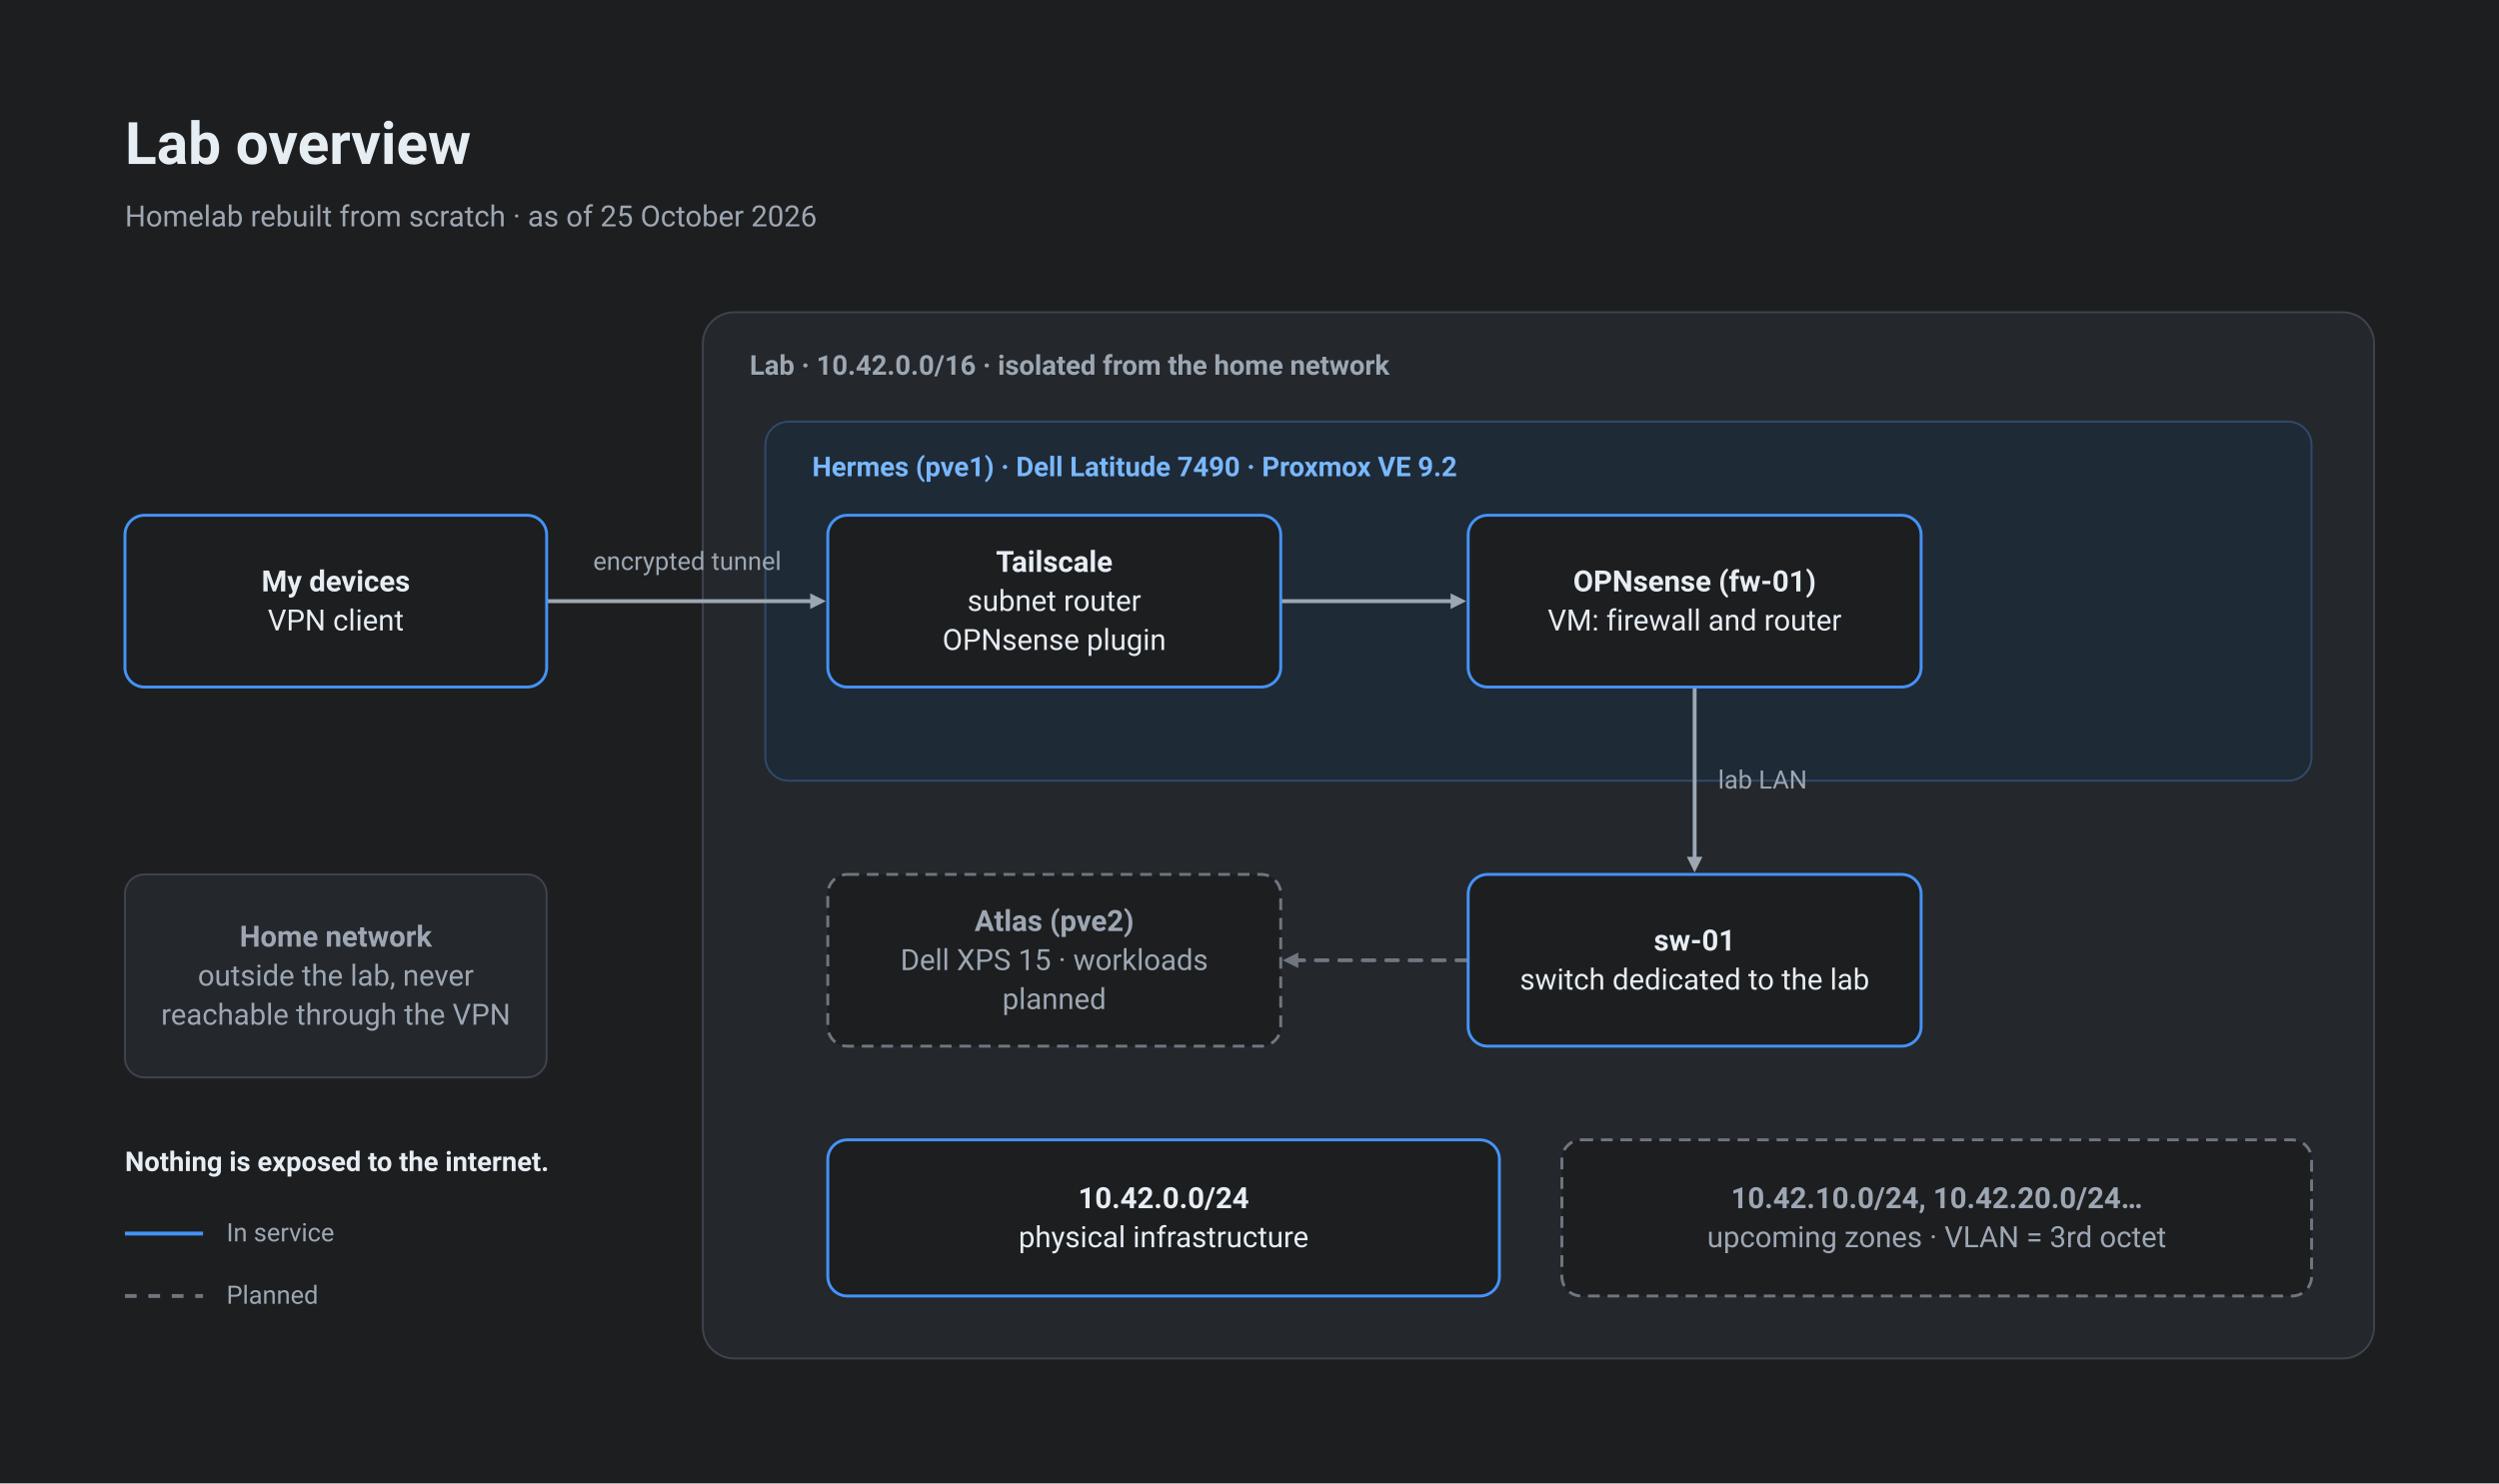
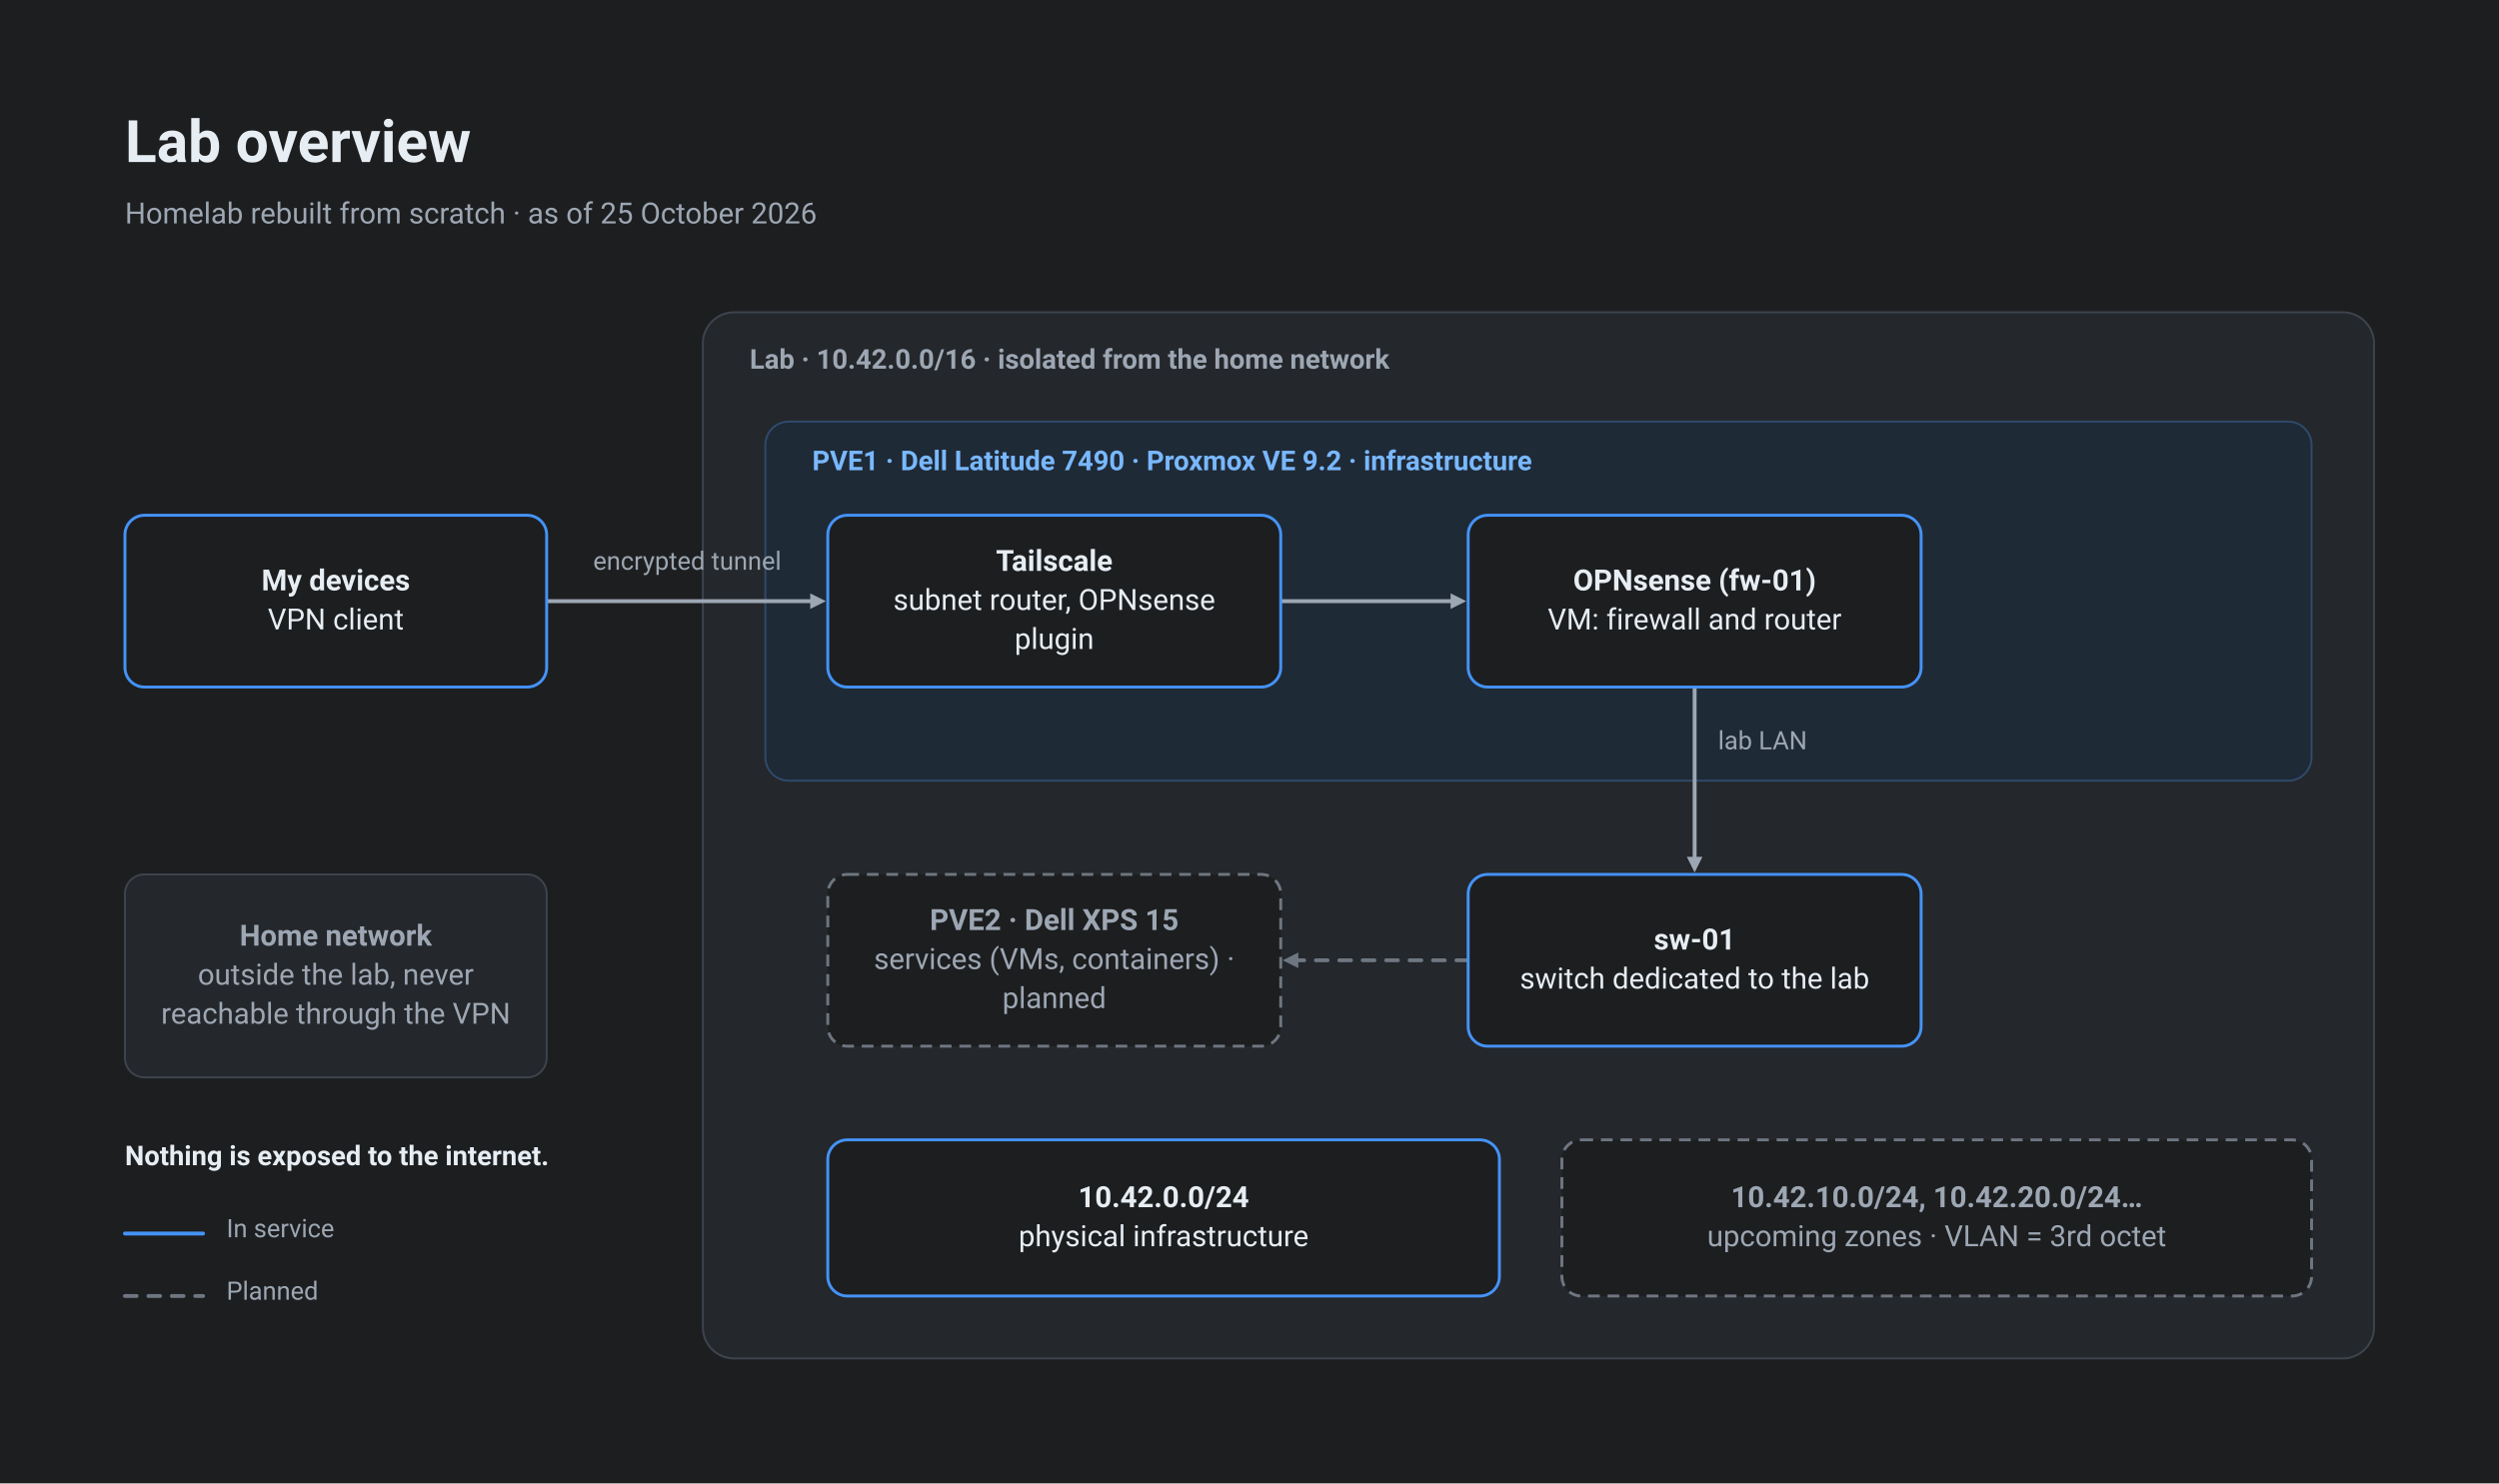
- <svg xmlns="http://www.w3.org/2000/svg" width="1280" height="760" viewBox="0 0 1280 760" role="img" aria-labelledby="t d" font-family="system-ui, -apple-system, 'Segoe UI', Roboto, Helvetica, Arial, sans-serif">
-   <defs>
-     <marker id="a" orient="auto" markerWidth="5" markerHeight="5" refX="2" refY="2" overflow="visible">
-       <path d="M0 0 L4 2 L0 4 Z" fill="#9da7b3" />
-     </marker>
-     <marker id="p" orient="auto" markerWidth="5" markerHeight="5" refX="2" refY="2" overflow="visible">
-       <path d="M0 0 L4 2 L0 4 Z" fill="#6e7681" />
-     </marker>
-   </defs>
+ <svg xmlns="http://www.w3.org/2000/svg" width="1280" height="760" viewBox="0 0 1280 760" role="img" aria-label="Lab overview" font-family="system-ui, -apple-system, 'Segoe UI', Roboto, Helvetica, Arial, sans-serif">
  <rect width="1280" height="760" fill="#1d1e20" />
-   <rect x="360" y="160" width="856" height="536" rx="16" fill="#24272b" stroke="#3d444d" />
-   <rect x="392" y="216" width="792" height="184" rx="12" fill="#1f2a37" stroke="#2f4a6b" />
-   <line x1="280" y1="308" x2="419" y2="308" stroke="#9da7b3" stroke-width="2" stroke-linecap="round" marker-end="url(#a)" />
-   <line x1="656" y1="308" x2="747" y2="308" stroke="#9da7b3" stroke-width="2" stroke-linecap="round" marker-end="url(#a)" />
-   <line x1="868" y1="352" x2="868" y2="443" stroke="#9da7b3" stroke-width="2" stroke-linecap="round" marker-end="url(#a)" />
-   <line x1="752" y1="492" x2="661" y2="492" stroke="#6e7681" stroke-width="2" stroke-linecap="round" stroke-dasharray="6 6" marker-end="url(#p)" />
-   <line x1="64" y1="632" x2="104" y2="632" stroke="#4493f8" stroke-width="2" />
-   <line x1="64" y1="664" x2="104" y2="664" stroke="#6e7681" stroke-width="2" stroke-dasharray="6 6" />
+   <rect x="360" y="160" width="856" height="536" rx="16" fill="#24272b" stroke="#3d444d" stroke-width="1" />
+   <rect x="392" y="216" width="792" height="184" rx="12" fill="#1f2a37" stroke="#2f4a6b" stroke-width="1" />
+   <svg x="280" y="304" overflow="visible" width="143" height="8" viewBox="0 0 143 8" preserveAspectRatio="none" style="fill: none; stroke: #9da7b3; stroke-width: 2; stroke-linecap: round; stroke-linejoin: round">
+     <defs>
+       <marker id="dc-arrow-head-filled-1" orient="auto" markerWidth="5" markerHeight="5" refX="2" refY="2" overflow="visible">
+         <path d="M0 0 L4 2 L0 4 Z" fill="#9da7b3" stroke="none" style="stroke: none; fill: #9da7b3; fill: context-stroke" />
+       </marker>
+     </defs>
+     <path d="M 0 4 L 139 4" marker-end="url(#dc-arrow-head-filled-1)" />
+   </svg>
+   <svg x="656" y="304" overflow="visible" width="95" height="8" viewBox="0 0 95 8" preserveAspectRatio="none" style="fill: none; stroke: #9da7b3; stroke-width: 2; stroke-linecap: round; stroke-linejoin: round">
+     <defs>
+       <marker id="dc-arrow-head-filled-2" orient="auto" markerWidth="5" markerHeight="5" refX="2" refY="2" overflow="visible">
+         <path d="M0 0 L4 2 L0 4 Z" fill="#9da7b3" stroke="none" style="stroke: none; fill: #9da7b3; fill: context-stroke" />
+       </marker>
+     </defs>
+     <path d="M 0 4 L 91 4" marker-end="url(#dc-arrow-head-filled-2)" />
+   </svg>
+   <svg x="864" y="352" overflow="visible" width="8" height="95" viewBox="0 0 8 95" preserveAspectRatio="none" style="fill: none; stroke: #9da7b3; stroke-width: 2; stroke-linecap: round; stroke-linejoin: round">
+     <defs>
+       <marker id="dc-arrow-head-filled-3" orient="auto" markerWidth="5" markerHeight="5" refX="2" refY="2" overflow="visible">
+         <path d="M0 0 L4 2 L0 4 Z" fill="#9da7b3" stroke="none" style="stroke: none; fill: #9da7b3; fill: context-stroke" />
+       </marker>
+     </defs>
+     <path d="M 4 0 L 4 91" marker-end="url(#dc-arrow-head-filled-3)" />
+   </svg>
+   <svg x="657" y="488" overflow="visible" width="95" height="8" viewBox="0 0 95 8" preserveAspectRatio="none" style="fill: none; stroke: #6e7681; stroke-width: 2; stroke-dasharray: 6 6; stroke-linecap: round; stroke-linejoin: round">
+     <defs>
+       <marker id="dc-arrow-head-filled-4" orient="auto" markerWidth="5" markerHeight="5" refX="2" refY="2" overflow="visible">
+         <path d="M0 0 L4 2 L0 4 Z" fill="#6e7681" stroke="none" style="stroke: none; fill: #6e7681; fill: context-stroke" />
+       </marker>
+     </defs>
+     <path d="M 95 4 L 4 4" marker-end="url(#dc-arrow-head-filled-4)" />
+   </svg>
+   <svg x="64" y="628" overflow="visible" width="40" height="8" viewBox="0 0 40 8" preserveAspectRatio="none" style="fill: none; stroke: #4493f8; stroke-width: 2; stroke-linecap: round">
+     <path d="M 0 4 L 40 4" />
+   </svg>
+   <svg x="64" y="660" overflow="visible" width="40" height="8" viewBox="0 0 40 8" preserveAspectRatio="none" style="fill: none; stroke: #6e7681; stroke-width: 2; stroke-dasharray: 6 6; stroke-linecap: round">
+     <path d="M 0 4 L 40 4" />
+   </svg>
  <rect x="64" y="264" width="216" height="88" rx="10" fill="#1d1e20" stroke="#4493f8" stroke-width="1.5" />
-   <text x="172.0" y="303" text-anchor="middle" font-size="15" font-weight="700" fill="#e6edf3">My devices</text>
-   <text x="172.0" y="323" text-anchor="middle" font-size="15" fill="#e6edf3">VPN client</text>
+   <text x="172" y="302.5" text-anchor="middle" font-size="15" font-weight="700" fill="#e6edf3">My devices</text>
+   <text x="172" y="322.5" text-anchor="middle" font-size="15" fill="#e6edf3">VPN client</text>
  <rect x="424" y="264" width="232" height="88" rx="10" fill="#1d1e20" stroke="#4493f8" stroke-width="1.5" />
-   <text x="540.0" y="293" text-anchor="middle" font-size="15" font-weight="700" fill="#e6edf3">Tailscale</text>
-   <text x="540.0" y="313" text-anchor="middle" font-size="15" fill="#e6edf3">subnet router</text>
-   <text x="540.0" y="333" text-anchor="middle" font-size="15" fill="#e6edf3">OPNsense plugin</text>
+   <text x="540" y="292.5" text-anchor="middle" font-size="15" font-weight="700" fill="#e6edf3">Tailscale</text>
+   <text x="540" y="312.5" text-anchor="middle" font-size="15" fill="#e6edf3">subnet router, OPNsense</text>
+   <text x="540" y="332.5" text-anchor="middle" font-size="15" fill="#e6edf3">plugin</text>
  <rect x="752" y="264" width="232" height="88" rx="10" fill="#1d1e20" stroke="#4493f8" stroke-width="1.5" />
-   <text x="868.0" y="303" text-anchor="middle" font-size="15" font-weight="700" fill="#e6edf3">OPNsense (fw-01)</text>
-   <text x="868.0" y="323" text-anchor="middle" font-size="15" fill="#e6edf3">VM: firewall and router</text>
+   <text x="868" y="302.5" text-anchor="middle" font-size="15" font-weight="700" fill="#e6edf3">OPNsense (fw-01)</text>
+   <text x="868" y="322.5" text-anchor="middle" font-size="15" fill="#e6edf3">VM: firewall and router</text>
  <rect x="752" y="448" width="232" height="88" rx="10" fill="#1d1e20" stroke="#4493f8" stroke-width="1.5" />
-   <text x="868.0" y="487" text-anchor="middle" font-size="15" font-weight="700" fill="#e6edf3">sw-01</text>
-   <text x="868.0" y="507" text-anchor="middle" font-size="15" fill="#e6edf3">switch dedicated to the lab</text>
+   <text x="868" y="486.5" text-anchor="middle" font-size="15" font-weight="700" fill="#e6edf3">sw-01</text>
+   <text x="868" y="506.5" text-anchor="middle" font-size="15" fill="#e6edf3">switch dedicated to the lab</text>
  <rect x="424" y="448" width="232" height="88" rx="10" fill="#1d1e20" stroke="#6e7681" stroke-width="1.5" stroke-dasharray="6 4" />
-   <text x="540.0" y="477" text-anchor="middle" font-size="15" font-weight="700" fill="#9da7b3">Atlas (pve2)</text>
-   <text x="540.0" y="497" text-anchor="middle" font-size="15" fill="#9da7b3">Dell XPS 15 · workloads</text>
-   <text x="540.0" y="517" text-anchor="middle" font-size="15" fill="#9da7b3">planned</text>
+   <text x="540" y="476.5" text-anchor="middle" font-size="15" font-weight="700" fill="#9da7b3">PVE2 · Dell XPS 15</text>
+   <text x="540" y="496.5" text-anchor="middle" font-size="15" fill="#9da7b3">services (VMs, containers) ·</text>
+   <text x="540" y="516.5" text-anchor="middle" font-size="15" fill="#9da7b3">planned</text>
  <rect x="424" y="584" width="344" height="80" rx="10" fill="#1d1e20" stroke="#4493f8" stroke-width="1.5" />
-   <text x="596.0" y="619" text-anchor="middle" font-size="15" font-weight="700" fill="#e6edf3">10.42.0.0/24</text>
-   <text x="596.0" y="639" text-anchor="middle" font-size="15" fill="#e6edf3">physical infrastructure</text>
+   <text x="596" y="618.5" text-anchor="middle" font-size="15" font-weight="700" fill="#e6edf3">10.42.0.0/24</text>
+   <text x="596" y="638.5" text-anchor="middle" font-size="15" fill="#e6edf3">physical infrastructure</text>
  <rect x="800" y="584" width="384" height="80" rx="10" fill="#1d1e20" stroke="#6e7681" stroke-width="1.5" stroke-dasharray="6 4" />
-   <text x="992.0" y="619" text-anchor="middle" font-size="15" font-weight="700" fill="#9da7b3">10.42.10.0/24, 10.42.20.0/24…</text>
-   <text x="992.0" y="639" text-anchor="middle" font-size="15" fill="#9da7b3">upcoming zones · VLAN = 3rd octet</text>
+   <text x="992" y="618.5" text-anchor="middle" font-size="15" font-weight="700" fill="#9da7b3">10.42.10.0/24, 10.42.20.0/24…</text>
+   <text x="992" y="638.5" text-anchor="middle" font-size="15" fill="#9da7b3">upcoming zones · VLAN = 3rd octet</text>
  <rect x="64" y="448" width="216" height="104" rx="10" fill="#24272b" stroke="#3d444d" stroke-width="1" />
-   <text x="172.0" y="485" text-anchor="middle" font-size="15" font-weight="700" fill="#9da7b3">Home network</text>
-   <text x="172.0" y="505" text-anchor="middle" font-size="15" fill="#9da7b3">outside the lab, never</text>
-   <text x="172.0" y="525" text-anchor="middle" font-size="15" fill="#9da7b3">reachable through the VPN</text>
-   <text x="64" y="84" font-size="30" font-weight="700" fill="#e6edf3">Lab overview</text>
-   <text x="64" y="116" font-size="15" fill="#9da7b3">Homelab rebuilt from scratch · as of 25 October 2026</text>
-   <text x="384" y="192" font-size="14" font-weight="600" fill="#9da7b3">Lab · 10.42.0.0/16 · isolated from the home network</text>
-   <text x="416" y="244" font-size="14" font-weight="600" fill="#79b8ff">Hermes (pve1) · Dell Latitude 7490 · Proxmox VE 9.2</text>
-   <text x="352" y="292" text-anchor="middle" font-size="13" fill="#9da7b3">encrypted tunnel</text>
-   <text x="880" y="404" font-size="13" fill="#9da7b3">lab LAN</text>
-   <text x="64" y="600" font-size="14" font-weight="600" fill="#e6edf3">Nothing is exposed to the internet.</text>
-   <text x="116" y="636" font-size="13" fill="#9da7b3">In service</text>
-   <text x="116" y="668" font-size="13" fill="#9da7b3">Planned</text>
+   <text x="172" y="484.5" text-anchor="middle" font-size="15" font-weight="700" fill="#9da7b3">Home network</text>
+   <text x="172" y="504.5" text-anchor="middle" font-size="15" fill="#9da7b3">outside the lab, never</text>
+   <text x="172" y="524.5" text-anchor="middle" font-size="15" fill="#9da7b3">reachable through the VPN</text>
+   <text x="64" y="83.0" font-size="30" font-weight="700" fill="#e6edf3">Lab overview</text>
+   <text x="64" y="114.5" font-size="15" fill="#9da7b3">Homelab rebuilt from scratch · as of 25 October 2026</text>
+   <text x="384" y="188.9" font-size="14" font-weight="600" fill="#9da7b3">Lab · 10.42.0.0/16 · isolated from the home network</text>
+   <text x="416" y="240.9" font-size="14" font-weight="600" fill="#79b8ff">PVE1 · Dell Latitude 7490 · Proxmox VE 9.2 · infrastructure</text>
+   <text x="352" y="291.9" text-anchor="middle" font-size="13" fill="#9da7b3">encrypted tunnel</text>
+   <text x="880" y="383.9" font-size="13" fill="#9da7b3">lab LAN</text>
+   <text x="64" y="597.0" font-size="14" font-weight="600" fill="#e6edf3">Nothing is exposed to the internet.</text>
+   <text x="116" y="633.9" font-size="13" fill="#9da7b3">In service</text>
+   <text x="116" y="665.9" font-size="13" fill="#9da7b3">Planned</text>
</svg>
